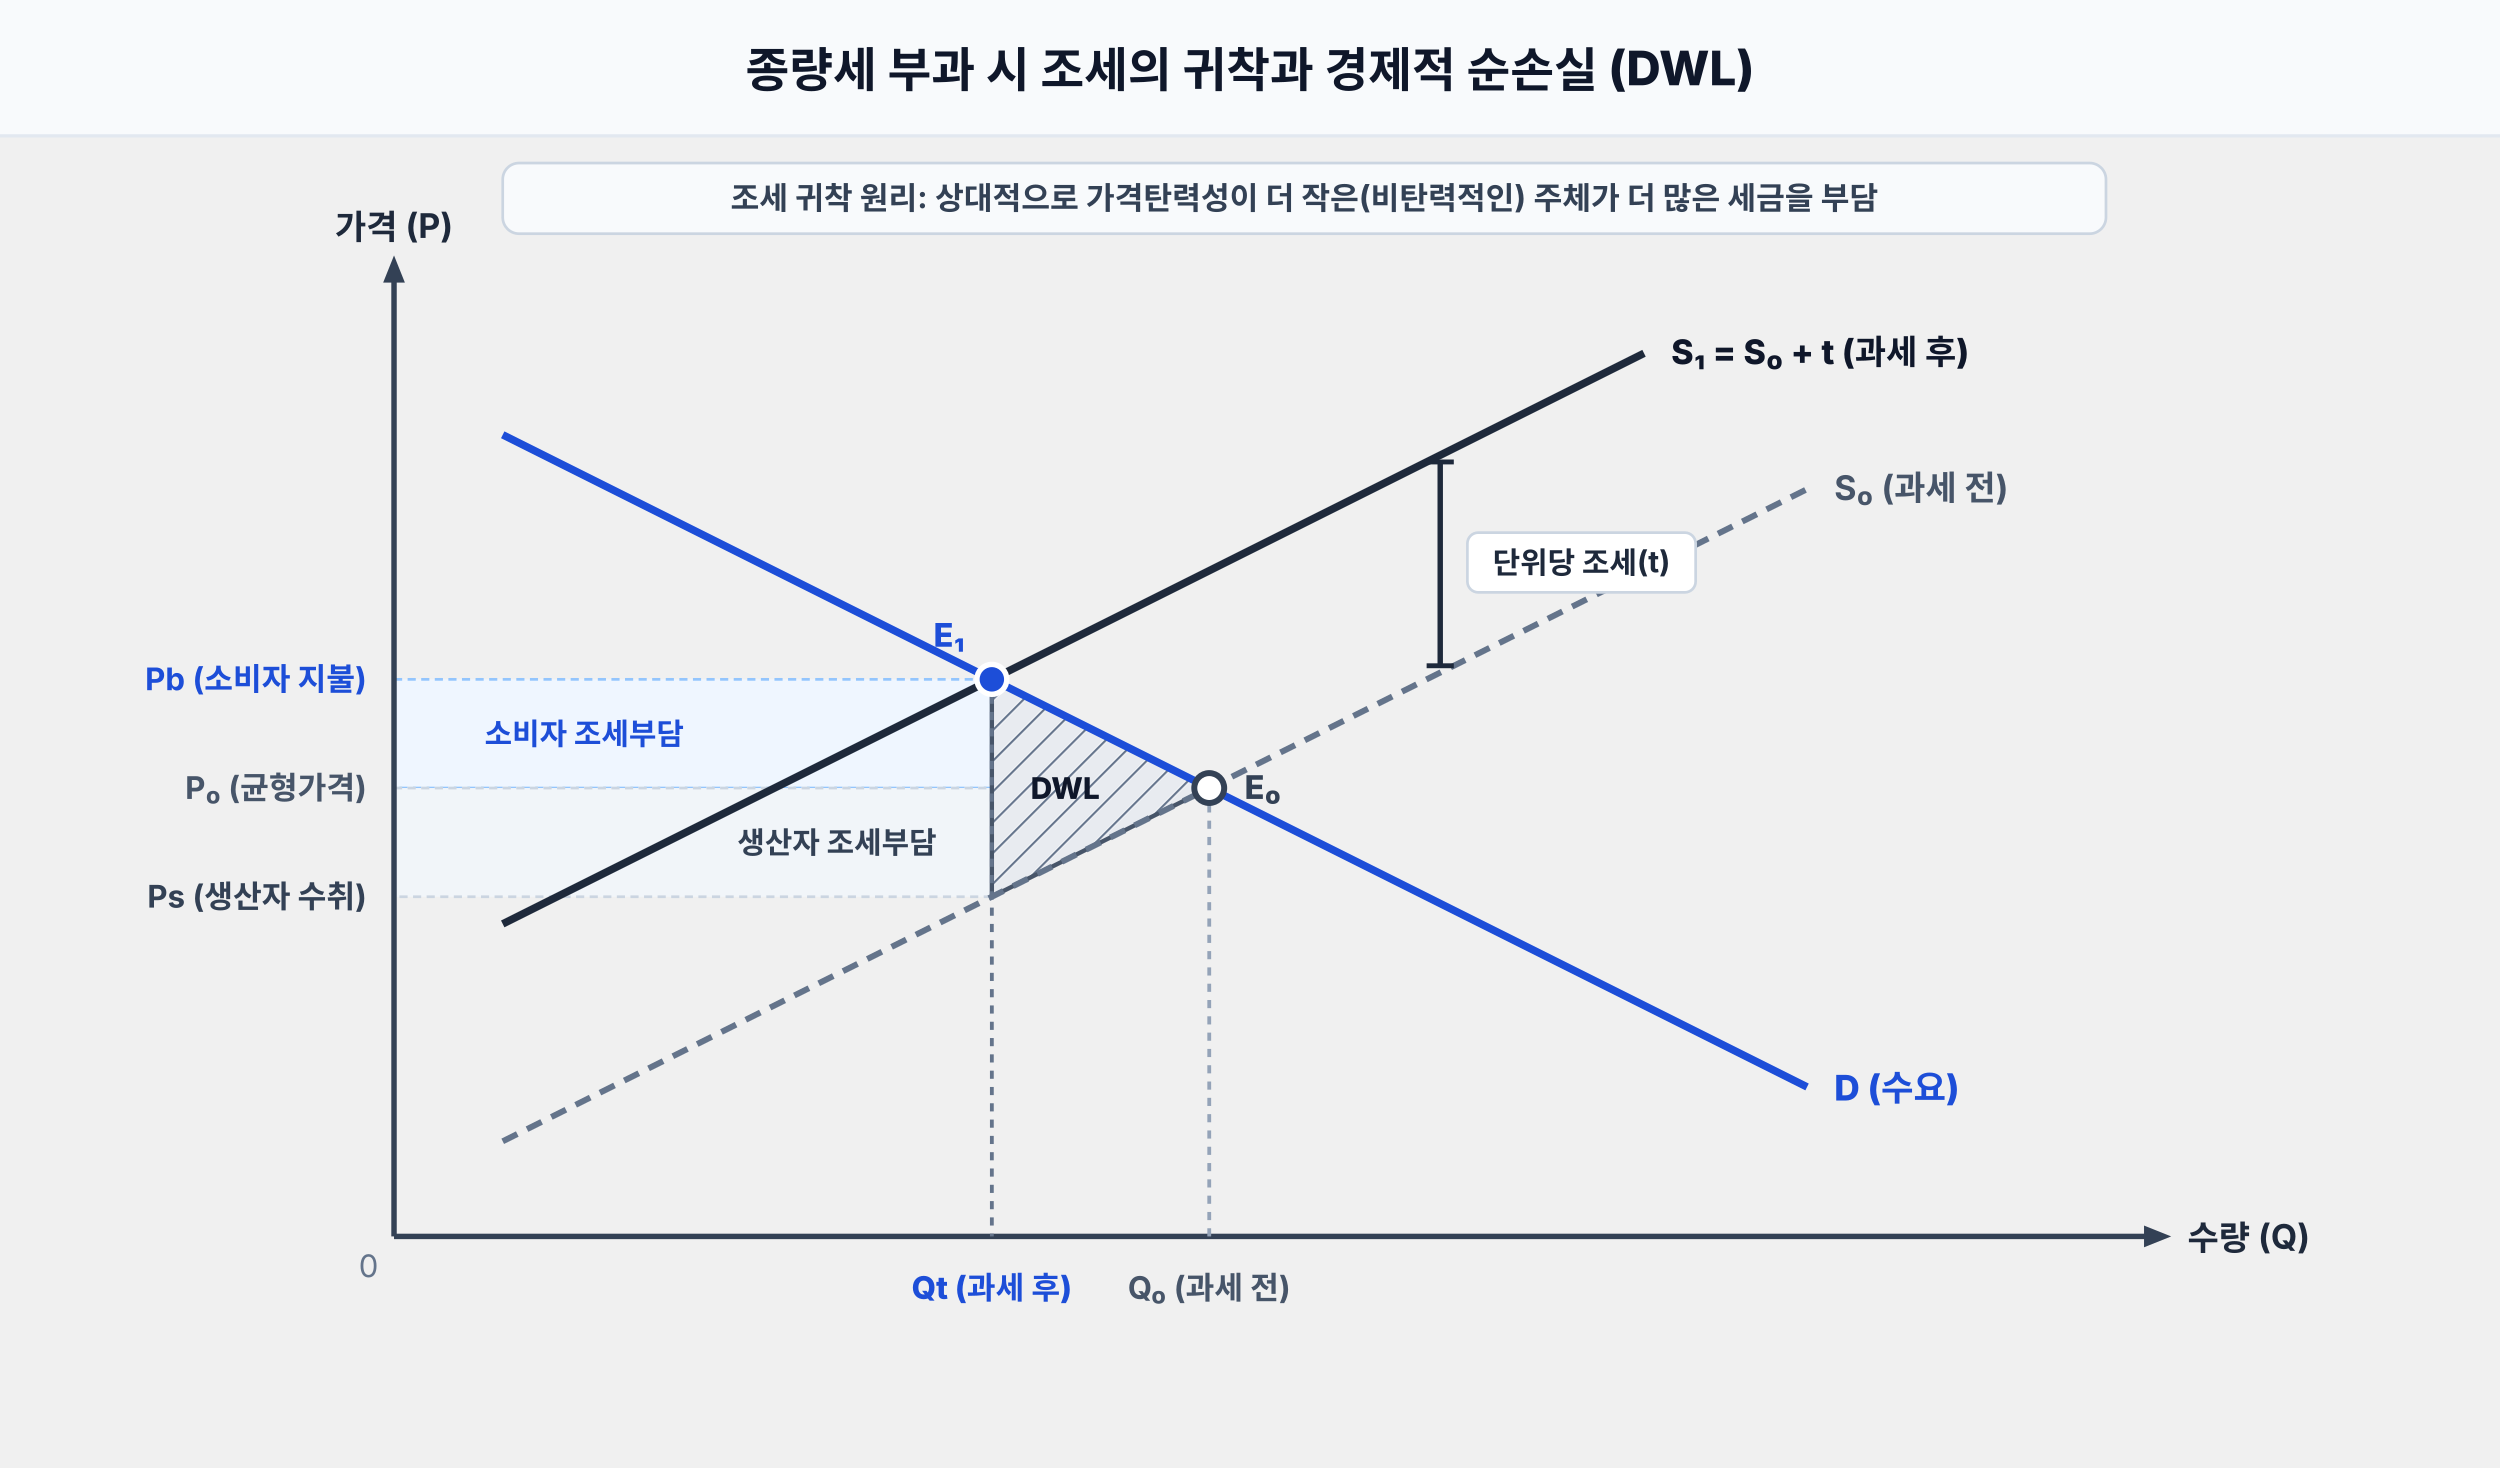
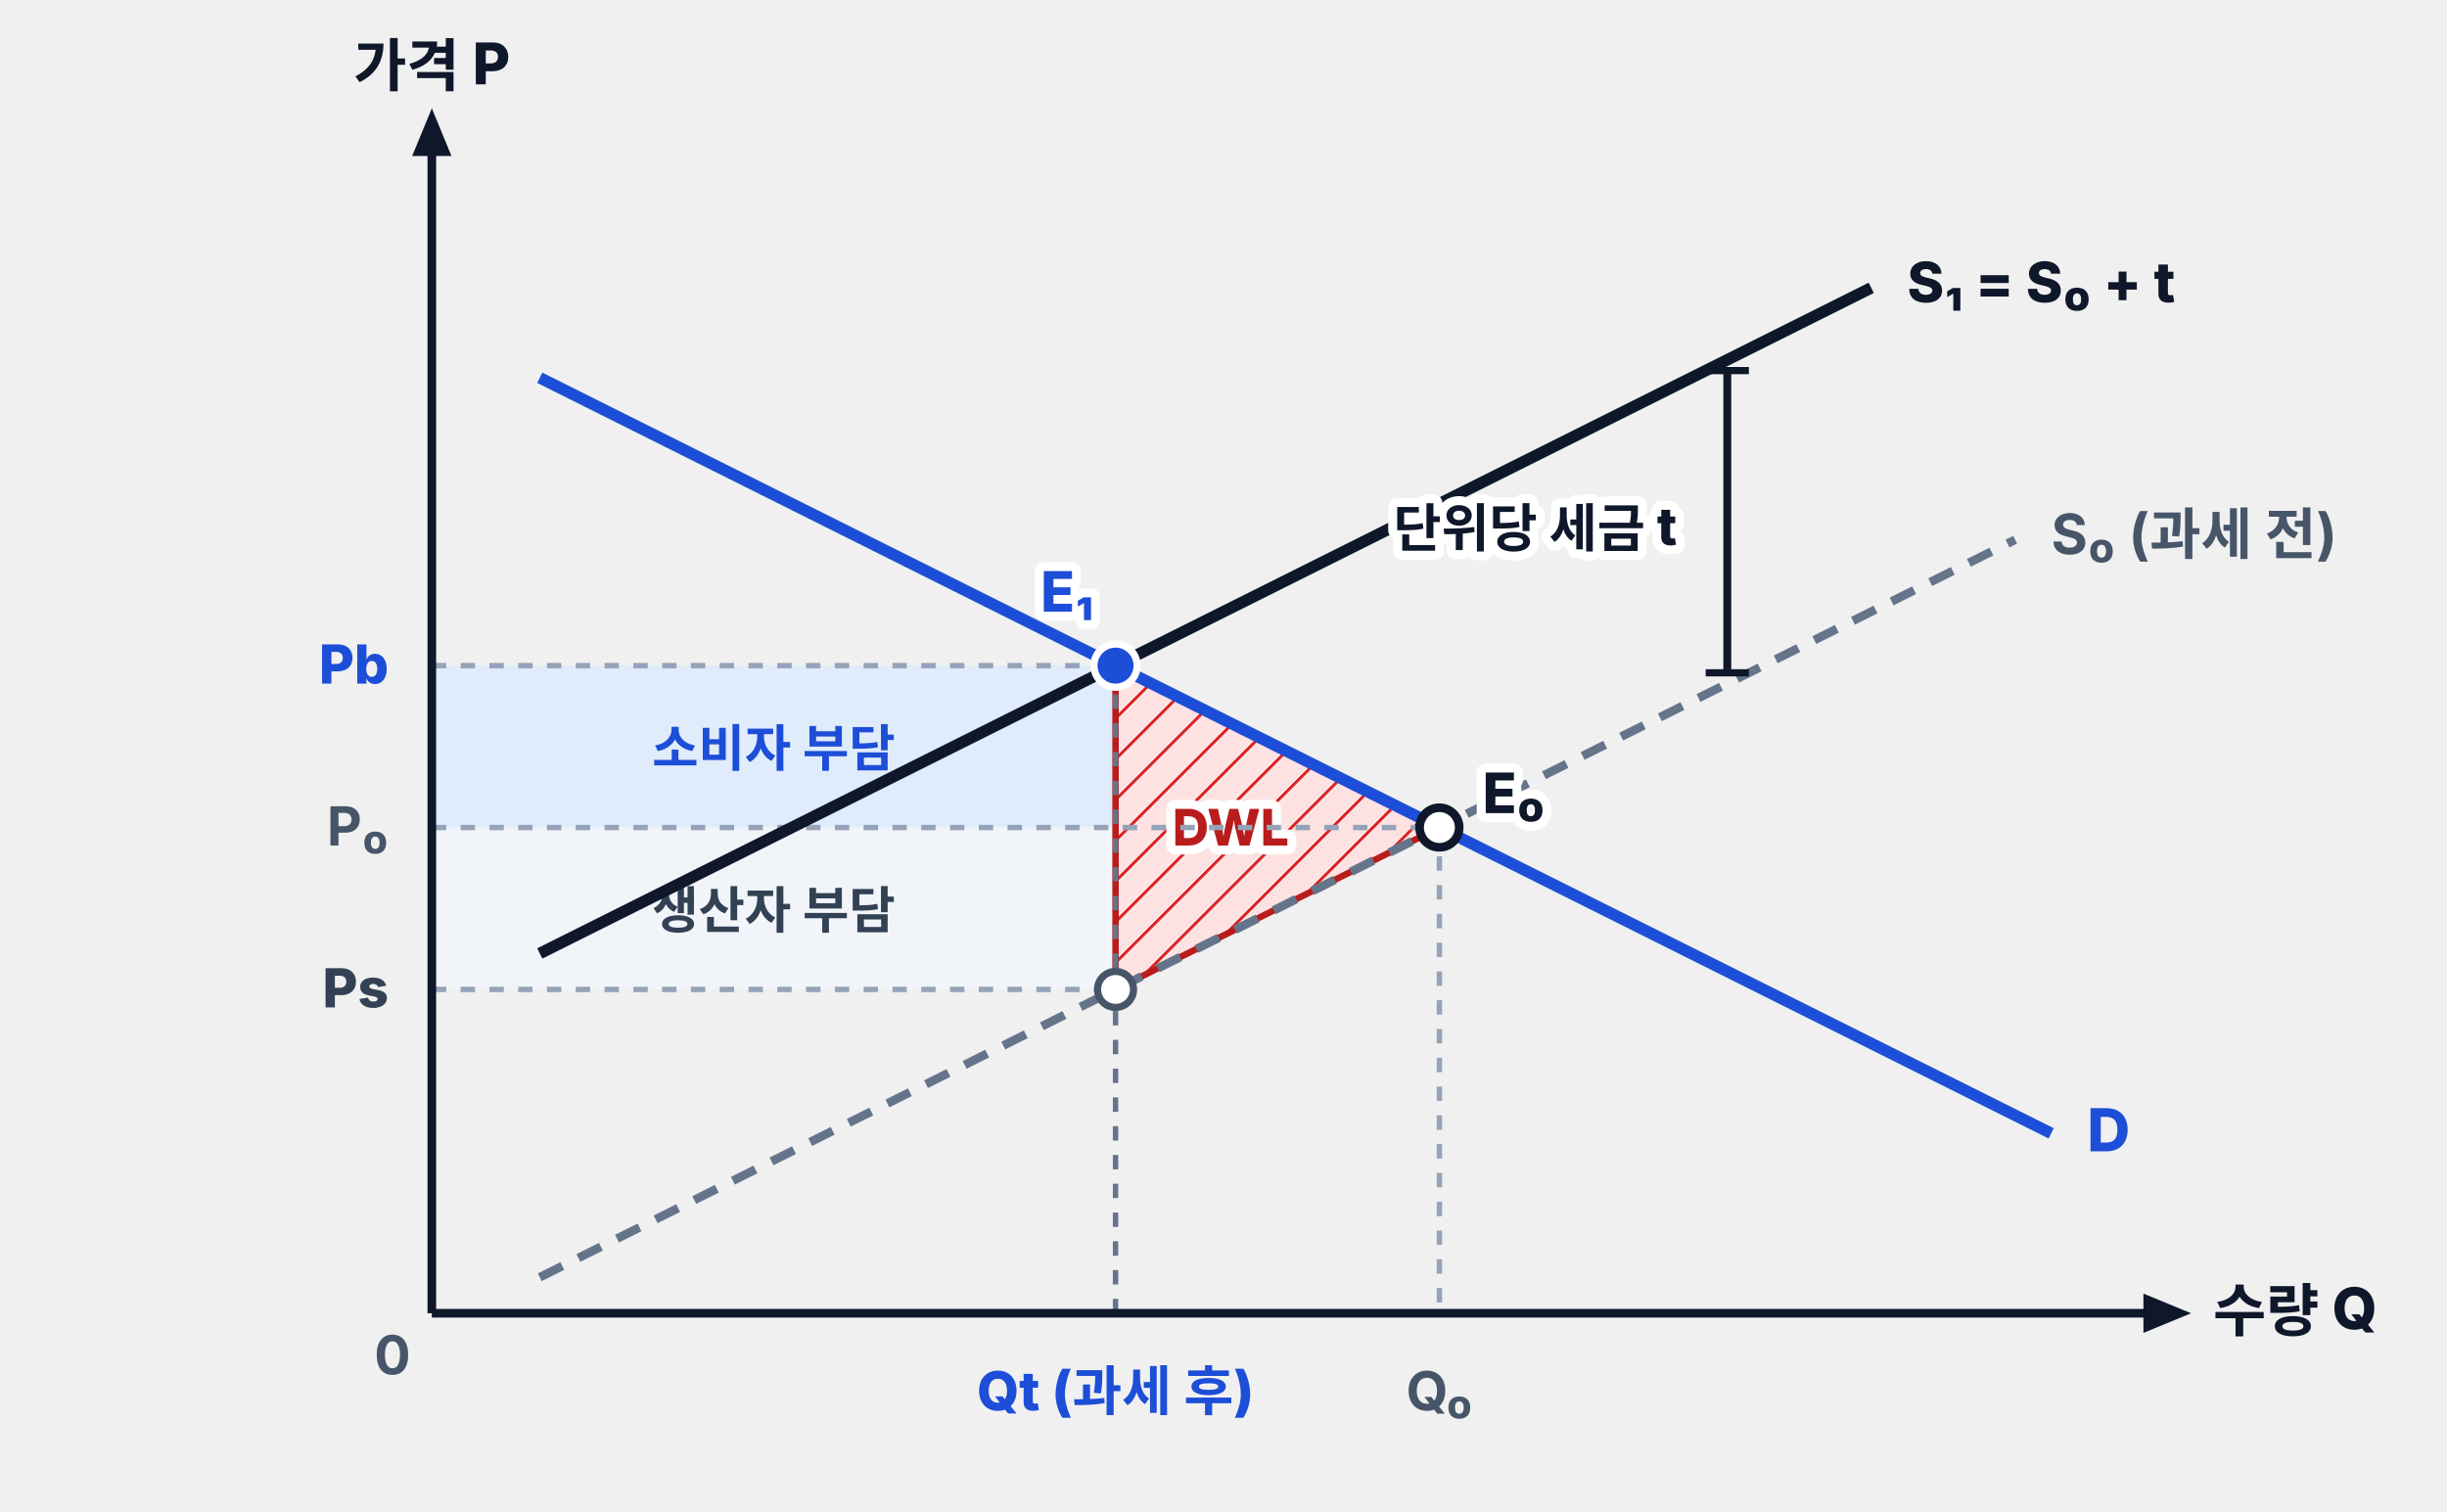
- <svg xmlns="http://www.w3.org/2000/svg" viewBox="0 0 920 540" width="100%" height="100%" style="background:#ffffff; font-family:'Pretendard', -apple-system, BlinkMacSystemFont, sans-serif;">
+ <svg xmlns="http://www.w3.org/2000/svg" viewBox="0 0 680 420" width="1020" height="630" style="background:#ffffff; font-family:'Pretendard', -apple-system, BlinkMacSystemFont, 'Apple SD Gothic Neo', sans-serif;">
  <defs>
-     <marker id="arr" viewBox="0 0 10 10" refX="6" refY="5" markerWidth="5" markerHeight="5" orient="auto-start-reverse">
-       <path d="M 0 1 L 10 5 L 0 9 z" fill="#334155" />
+     <style>
+       .halo { paint-order: stroke; stroke: #ffffff; stroke-width: 5px; stroke-linejoin: round; }
+     </style>
+     <marker id="axis-arr" viewBox="0 0 10 10" refX="6" refY="5" markerWidth="6.5" markerHeight="6.5" orient="auto-start-reverse">
+       <path d="M 0 1.5 L 8.5 5 L 0 8.5 z" fill="#0f172a" />
    </marker>
    <pattern id="dwl-hatch" width="8" height="8" patternUnits="userSpaceOnUse" patternTransform="rotate(45)">
-       <rect width="8" height="8" fill="#e2e8f0" fill-opacity="0.6" />
-       <line x1="0" y1="0" x2="0" y2="8" stroke="#64748b" stroke-width="1.4" />
+       <rect width="8" height="8" fill="#fee2e2" />
+       <line x1="0" y1="0" x2="0" y2="8" stroke="#dc2626" stroke-width="1.6" />
    </pattern>
  </defs>
-   <rect x="0" y="0" width="920" height="50" fill="#f8fafc" />
-   <text x="460" y="32" font-size="17.5" font-weight="800" text-anchor="middle" fill="#0f172a">종량세 부과 시 조세의 귀착과 경제적 순손실 (DWL)</text>
-   <line x1="0" y1="50" x2="920" y2="50" stroke="#e2e8f0" stroke-width="1.2" />
-   <rect x="185" y="60" width="590" height="26" rx="6" fill="#f8fafc" stroke="#cbd5e1" stroke-width="1" />
-   <text x="480" y="77" font-size="11.5" font-weight="700" text-anchor="middle" fill="#334155">조세 귀착 원리: 상대적으로 가격탄력성이 더 작은(비탄력적인) 주체가 더 많은 세금을 부담</text>
-   <rect x="145" y="250" width="220" height="40" fill="#eff6ff" stroke="#93c5fd" stroke-width="1" stroke-dasharray="3,2" />
-   <text x="215" y="274" font-size="11" font-weight="700" fill="#1d4ed8" text-anchor="middle">소비자 조세부담</text>
-   <rect x="145" y="290" width="220" height="40" fill="#f1f5f9" stroke="#cbd5e1" stroke-width="1" stroke-dasharray="3,2" />
-   <text x="308" y="314" font-size="11" font-weight="700" fill="#334155" text-anchor="middle">생산자 조세부담</text>
-   <polygon points="365,250 445,290 365,330" fill="url(#dwl-hatch)" stroke="#475569" stroke-width="1.6" />
-   <text x="392" y="294" font-size="11" font-weight="800" fill="#0f172a" text-anchor="middle">DWL</text>
-   <line x1="145" y1="455" x2="795" y2="455" stroke="#334155" stroke-width="2" marker-end="url(#arr)" />
-   <line x1="145" y1="455" x2="145" y2="98" stroke="#334155" stroke-width="2" marker-end="url(#arr)" />
-   <text x="805" y="460" font-size="12.5" font-weight="700" fill="#1e293b">수량 (Q)</text>
-   <text x="145" y="88" font-size="12.5" font-weight="700" fill="#1e293b" text-anchor="middle">가격 (P)</text>
-   <text x="132" y="470" font-size="11.5" fill="#64748b">0</text>
-   <line x1="185" y1="160" x2="665" y2="400" stroke="#1d4ed8" stroke-width="2.8" />
-   <text x="675" y="405" font-size="13" font-weight="800" fill="#1d4ed8">D (수요)</text>
-   <line x1="185" y1="420" x2="665" y2="180" stroke="#64748b" stroke-width="2.2" stroke-dasharray="6,4" />
-   <text x="675" y="184" font-size="12.5" font-weight="700" fill="#475569">S₀ (과세 전)</text>
-   <line x1="185" y1="340" x2="605" y2="130" stroke="#1e293b" stroke-width="2.8" />
-   <text x="615" y="134" font-size="12.5" font-weight="800" fill="#0f172a">S₁ = S₀ + t (과세 후)</text>
-   <line x1="445" y1="290" x2="445" y2="455" stroke="#94a3b8" stroke-dasharray="3,3" stroke-width="1.4" />
-   <circle cx="445" cy="290" r="5.5" fill="#ffffff" stroke="#334155" stroke-width="2.2" />
-   <text x="445" y="478" font-size="11.5" font-weight="700" fill="#475569" text-anchor="middle">Q₀ (과세 전)</text>
-   <text x="458" y="294" font-size="12" font-weight="800" fill="#334155">E₀</text>
-   <line x1="365" y1="250" x2="365" y2="455" stroke="#64748b" stroke-dasharray="3,3" stroke-width="1.4" />
-   <circle cx="365" cy="250" r="5.5" fill="#1d4ed8" stroke="#ffffff" stroke-width="2" />
-   <text x="365" y="478" font-size="11.5" font-weight="800" fill="#1d4ed8" text-anchor="middle">Qt (과세 후)</text>
-   <text x="355" y="238" font-size="12" font-weight="800" fill="#1d4ed8" text-anchor="end">E₁</text>
-   <text x="135" y="254" font-size="11.5" font-weight="700" fill="#1d4ed8" text-anchor="end">Pb (소비자 지불)</text>
-   <text x="135" y="294" font-size="11.5" font-weight="700" fill="#475569" text-anchor="end">P₀ (균형가격)</text>
-   <text x="135" y="334" font-size="11.5" font-weight="700" fill="#334155" text-anchor="end">Ps (생산자 수취)</text>
-   <line x1="530" y1="170" x2="530" y2="245" stroke="#1e293b" stroke-width="2" />
-   <line x1="525" y1="170" x2="535" y2="170" stroke="#1e293b" stroke-width="1.8" />
-   <line x1="525" y1="245" x2="535" y2="245" stroke="#1e293b" stroke-width="1.8" />
-   <rect x="540" y="196" width="84" height="22" rx="4" fill="#ffffff" stroke="#cbd5e1" stroke-width="1" />
-   <text x="582" y="211" font-size="11" font-weight="700" fill="#1e293b" text-anchor="middle">단위당 조세(t)</text>
+   <rect x="120" y="185" width="190" height="45" fill="#dbeafe" fill-opacity="0.75" />
+   <text x="215" y="213" font-size="14" font-weight="800" fill="#1d4ed8" text-anchor="middle">소비자 부담</text>
+   <rect x="120" y="230" width="190" height="45" fill="#f1f5f9" />
+   <text x="215" y="258" font-size="14" font-weight="800" fill="#334155" text-anchor="middle">생산자 부담</text>
+   <polygon points="310,185 400,230 310,275" fill="url(#dwl-hatch)" stroke="#b91c1c" stroke-width="1.8" />
+   <text x="342" y="235" font-size="14" font-weight="800" fill="#b91c1c" text-anchor="middle" class="halo">DWL</text>
+   <line x1="120" y1="185" x2="310" y2="185" stroke="#94a3b8" stroke-width="1.5" stroke-dasharray="4,4" />
+   <line x1="120" y1="230" x2="400" y2="230" stroke="#94a3b8" stroke-width="1.5" stroke-dasharray="4,4" />
+   <line x1="120" y1="275" x2="310" y2="275" stroke="#94a3b8" stroke-width="1.5" stroke-dasharray="4,4" />
+   <line x1="310" y1="185" x2="310" y2="365" stroke="#64748b" stroke-width="1.5" stroke-dasharray="4,4" />
+   <line x1="400" y1="230" x2="400" y2="365" stroke="#94a3b8" stroke-width="1.5" stroke-dasharray="4,4" />
+   <line x1="120" y1="365" x2="605" y2="365" stroke="#0f172a" stroke-width="2.4" marker-end="url(#axis-arr)" />
+   <line x1="120" y1="365" x2="120" y2="34" stroke="#0f172a" stroke-width="2.4" marker-end="url(#axis-arr)" />
+   <text x="615" y="370" font-size="16" font-weight="800" fill="#0f172a">수량 Q</text>
+   <text x="120" y="24" font-size="16" font-weight="800" fill="#0f172a" text-anchor="middle">가격 P</text>
+   <text x="104" y="382" font-size="15" font-weight="700" fill="#475569">0</text>
+   <line x1="150" y1="105" x2="570" y2="315" stroke="#1d4ed8" stroke-width="3.2" />
+   <text x="580" y="320" font-size="16.5" font-weight="800" fill="#1d4ed8">D</text>
+   <line x1="150" y1="355" x2="560" y2="150" stroke="#64748b" stroke-width="2.4" stroke-dasharray="7,5" />
+   <text x="570" y="154" font-size="15.5" font-weight="700" fill="#475569">S₀ (과세 전)</text>
+   <line x1="150" y1="265" x2="520" y2="80" stroke="#0f172a" stroke-width="3.2" />
+   <text x="530" y="84" font-size="15.5" font-weight="800" fill="#0f172a">S₁ = S₀ + t</text>
+   <line x1="480" y1="103" x2="480" y2="187" stroke="#0f172a" stroke-width="2.2" />
+   <line x1="474" y1="103" x2="486" y2="103" stroke="#0f172a" stroke-width="2" />
+   <line x1="474" y1="187" x2="486" y2="187" stroke="#0f172a" stroke-width="2" />
+   <text x="466" y="152" font-size="14.5" font-weight="800" fill="#0f172a" text-anchor="end" class="halo">단위당 세금 t</text>
+   <circle cx="400" cy="230" r="5.5" fill="#ffffff" stroke="#0f172a" stroke-width="2.4" />
+   <text x="412" y="226" font-size="15.5" font-weight="800" fill="#0f172a" class="halo">E₀</text>
+   <circle cx="310" cy="185" r="6" fill="#1d4ed8" stroke="#ffffff" stroke-width="2" />
+   <text x="304" y="170" font-size="15.5" font-weight="800" fill="#1d4ed8" text-anchor="end" class="halo">E₁</text>
+   <circle cx="310" cy="275" r="5" fill="#ffffff" stroke="#475569" stroke-width="2" />
+   <text x="108" y="190" font-size="15" font-weight="800" fill="#1d4ed8" text-anchor="end">Pb</text>
+   <text x="108" y="235" font-size="15" font-weight="700" fill="#475569" text-anchor="end">P₀</text>
+   <text x="108" y="280" font-size="15" font-weight="800" fill="#334155" text-anchor="end">Ps</text>
+   <text x="310" y="392" font-size="15" font-weight="800" fill="#1d4ed8" text-anchor="middle">Qt (과세 후)</text>
+   <text x="400" y="392" font-size="15" font-weight="700" fill="#475569" text-anchor="middle">Q₀</text>
</svg>
